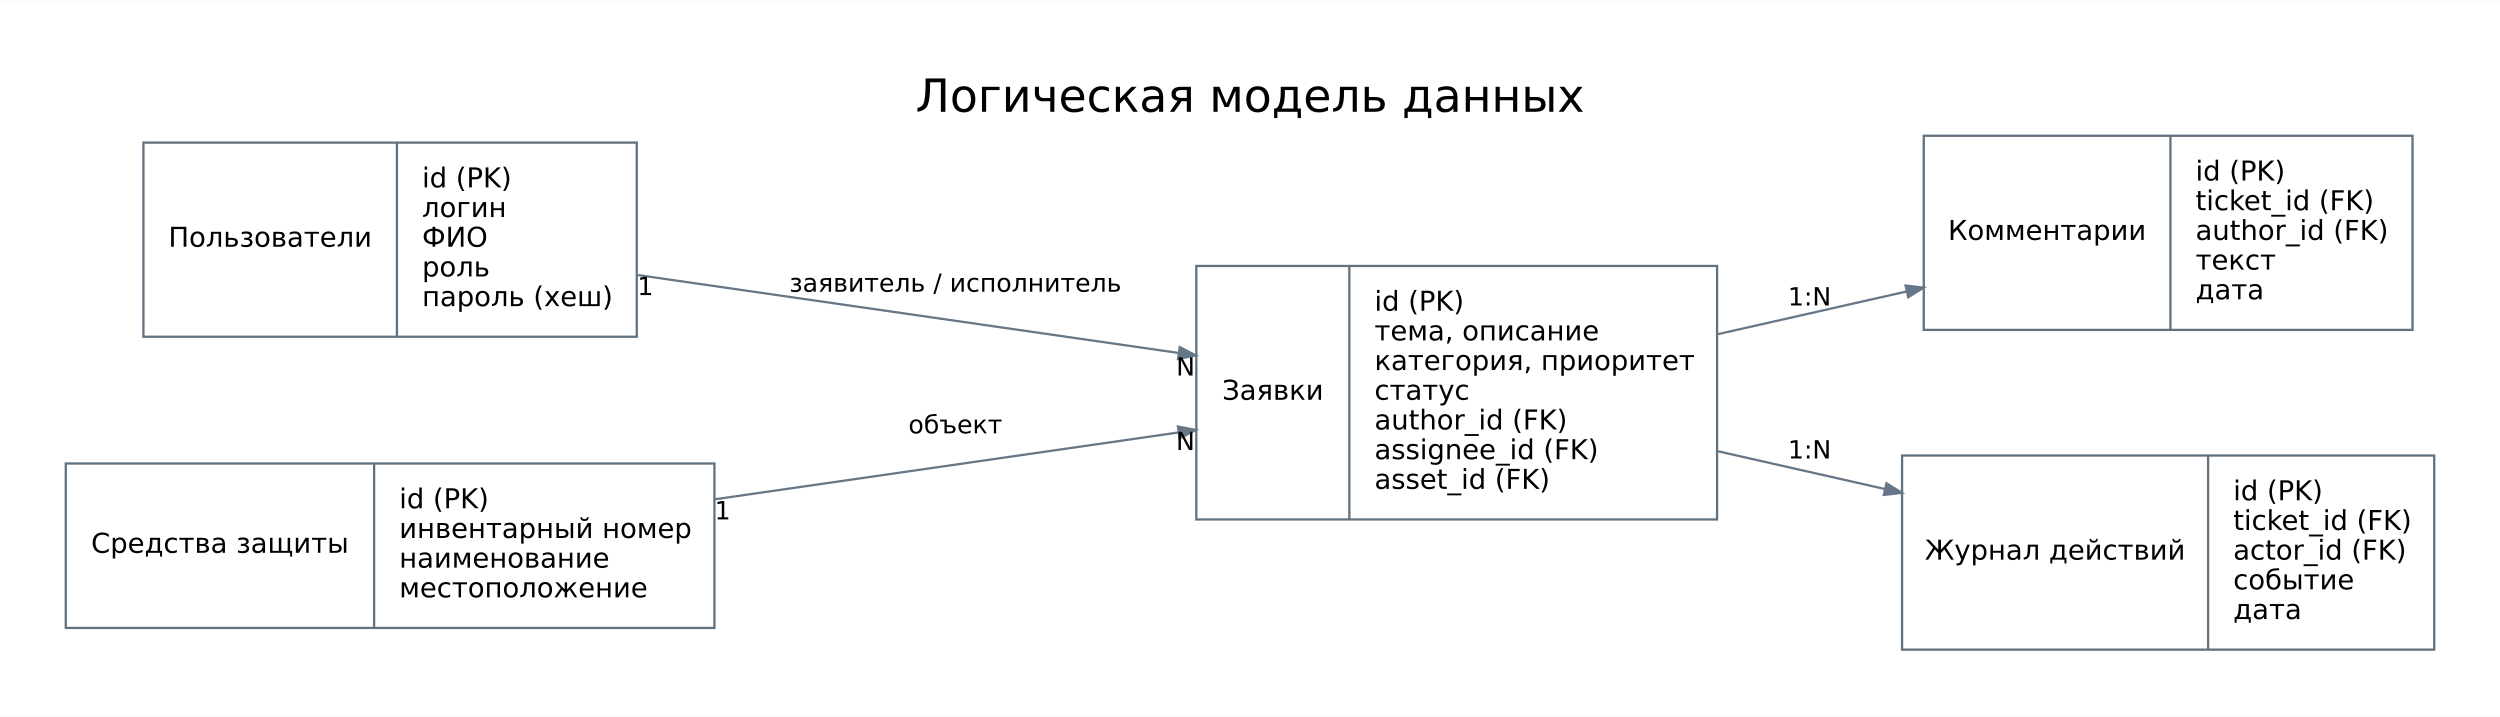
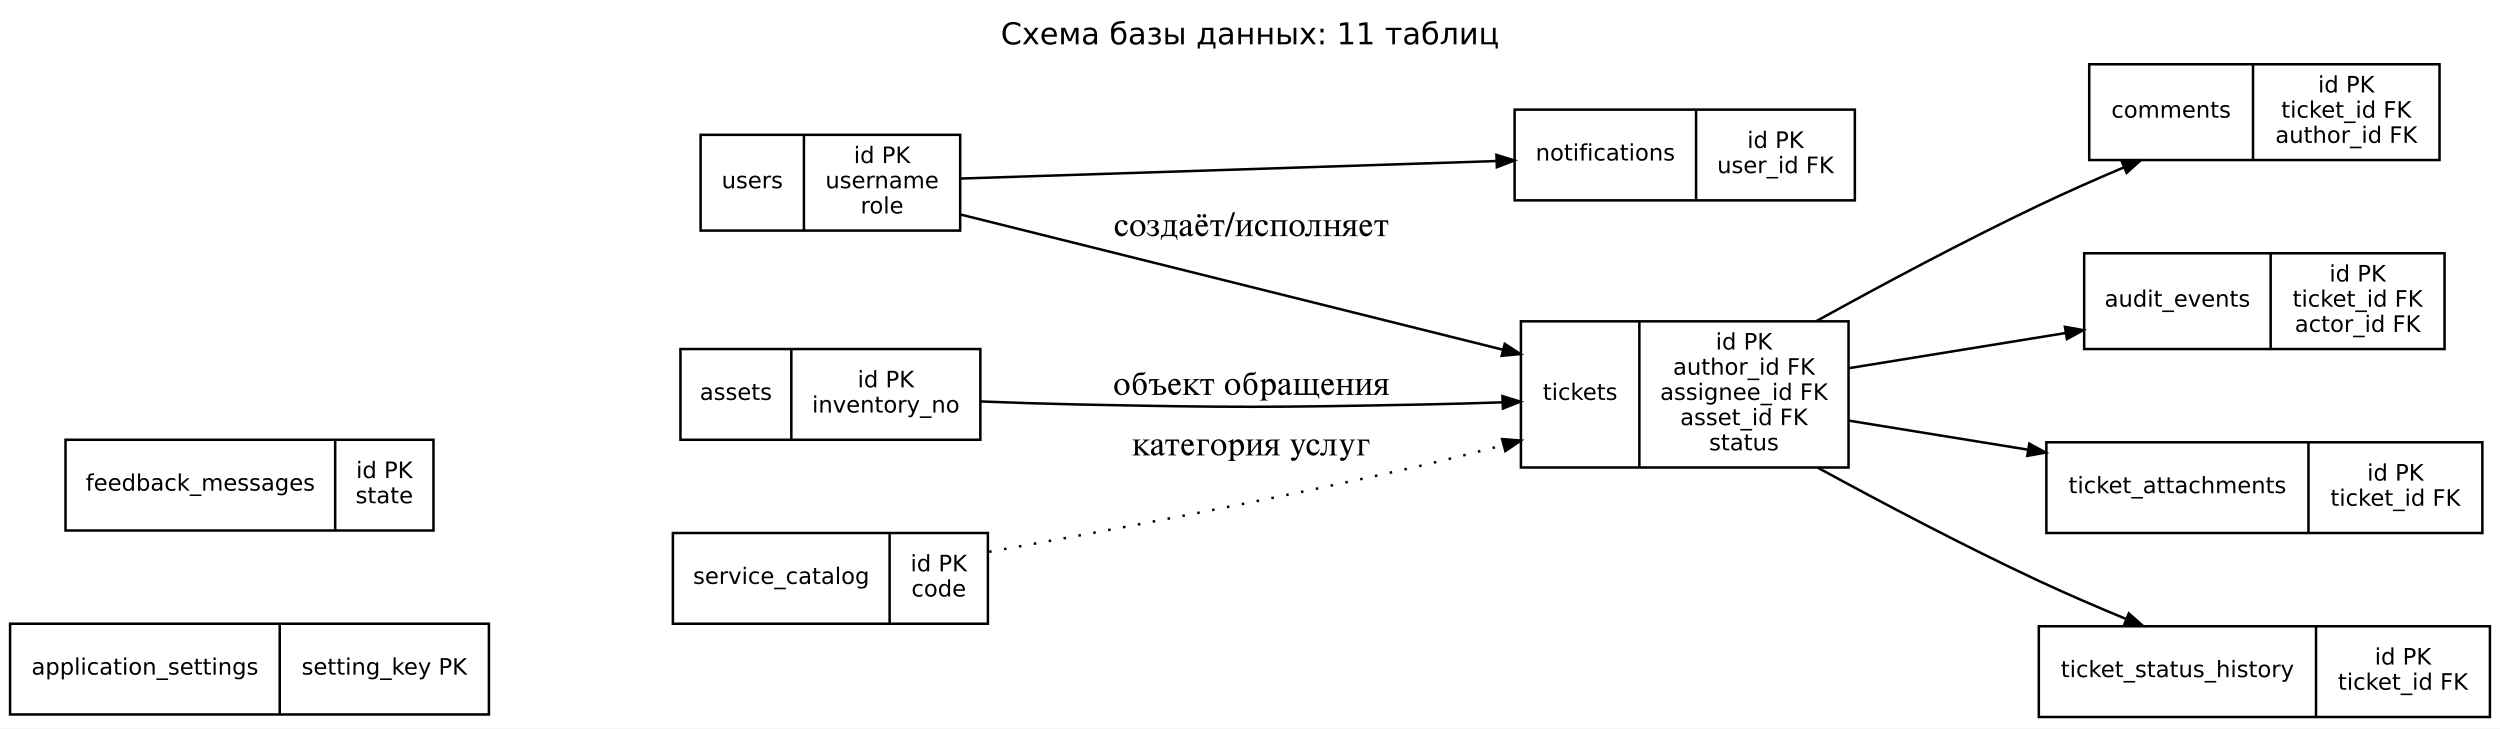
- <svg xmlns="http://www.w3.org/2000/svg" width="1095pt" height="314pt" viewBox="0.00 0.00 1094.60 313.60">
-   <g id="graph0" class="graph" transform="scale(1 1) rotate(0) translate(28.8 284.8)">
-     <polygon fill="white" stroke="transparent" points="-28.8,28.8 -28.8,-284.8 1065.8,-284.8 1065.8,28.8 -28.8,28.8" />
-     <text text-anchor="middle" x="518.5" y="-236" font-family="DejaVu Sans" font-size="20.00">Логическая модель данных</text>
+ <svg xmlns="http://www.w3.org/2000/svg" width="992pt" height="289pt" viewBox="0.00 0.00 992.00 289.00">
+   <g id="graph0" class="graph" transform="scale(1 1) rotate(0) translate(4 285)">
+     <polygon fill="white" stroke="transparent" points="-4,4 -4,-285 988,-285 988,4 -4,4" />
+     <text text-anchor="middle" x="492" y="-267.4" font-family="DejaVu Sans" font-size="12.00">Схема базы данных: 11 таблиц</text>
    <g id="node1" class="node">
-       <polygon fill="none" stroke="#62717e" points="34,-137.5 34,-222.5 250,-222.5 250,-137.5 34,-137.5" />
-       <text text-anchor="middle" x="89.5" y="-176.9" font-family="DejaVu Sans" font-size="12.00">Пользователи</text>
-       <polyline fill="none" stroke="#62717e" points="145,-137.5 145,-222.5 " />
-       <text text-anchor="start" x="156" y="-202.9" font-family="DejaVu Sans" font-size="12.00">id (PK)</text>
-       <text text-anchor="start" x="156" y="-189.9" font-family="DejaVu Sans" font-size="12.00">логин</text>
-       <text text-anchor="start" x="156" y="-176.9" font-family="DejaVu Sans" font-size="12.00">ФИО</text>
-       <text text-anchor="start" x="156" y="-163.9" font-family="DejaVu Sans" font-size="12.00">роль</text>
-       <text text-anchor="start" x="156" y="-150.9" font-family="DejaVu Sans" font-size="12.00">пароль (хеш)</text>
+       <polygon fill="none" stroke="black" points="274,-193.5 274,-231.5 377,-231.5 377,-193.5 274,-193.5" />
+       <text text-anchor="middle" x="294.5" y="-210.3" font-family="DejaVu Sans" font-size="9.00">users</text>
+       <polyline fill="none" stroke="black" points="315,-193.5 315,-231.5 " />
+       <text text-anchor="middle" x="346" y="-220.3" font-family="DejaVu Sans" font-size="9.00">id PK</text>
+       <text text-anchor="middle" x="346" y="-210.3" font-family="DejaVu Sans" font-size="9.00">username</text>
+       <text text-anchor="middle" x="346" y="-200.3" font-family="DejaVu Sans" font-size="9.00">role</text>
    </g>
    <g id="node3" class="node">
-       <polygon fill="none" stroke="#62717e" points="495,-57.5 495,-168.5 723,-168.5 723,-57.5 495,-57.5" />
-       <text text-anchor="middle" x="528.5" y="-109.9" font-family="DejaVu Sans" font-size="12.00">Заявки</text>
-       <polyline fill="none" stroke="#62717e" points="562,-57.5 562,-168.5 " />
-       <text text-anchor="start" x="573" y="-148.9" font-family="DejaVu Sans" font-size="12.00">id (PK)</text>
-       <text text-anchor="start" x="573" y="-135.9" font-family="DejaVu Sans" font-size="12.00">тема, описание</text>
-       <text text-anchor="start" x="573" y="-122.9" font-family="DejaVu Sans" font-size="12.00">категория, приоритет</text>
-       <text text-anchor="start" x="573" y="-109.9" font-family="DejaVu Sans" font-size="12.00">статус</text>
-       <text text-anchor="start" x="573" y="-96.9" font-family="DejaVu Sans" font-size="12.00">author_id (FK)</text>
-       <text text-anchor="start" x="573" y="-83.9" font-family="DejaVu Sans" font-size="12.00">assignee_id (FK)</text>
-       <text text-anchor="start" x="573" y="-70.9" font-family="DejaVu Sans" font-size="12.00">asset_id (FK)</text>
+       <polygon fill="none" stroke="black" points="599.5,-99.5 599.5,-157.5 729.5,-157.5 729.5,-99.5 599.5,-99.5" />
+       <text text-anchor="middle" x="623" y="-126.3" font-family="DejaVu Sans" font-size="9.00">tickets</text>
+       <polyline fill="none" stroke="black" points="646.5,-99.5 646.5,-157.5 " />
+       <text text-anchor="middle" x="688" y="-146.3" font-family="DejaVu Sans" font-size="9.00">id PK</text>
+       <text text-anchor="middle" x="688" y="-136.3" font-family="DejaVu Sans" font-size="9.00">author_id FK</text>
+       <text text-anchor="middle" x="688" y="-126.3" font-family="DejaVu Sans" font-size="9.00">assignee_id FK</text>
+       <text text-anchor="middle" x="688" y="-116.3" font-family="DejaVu Sans" font-size="9.00">asset_id FK</text>
+       <text text-anchor="middle" x="688" y="-106.3" font-family="DejaVu Sans" font-size="9.00">status</text>
    </g>
    <g id="edge1" class="edge">
-       <path fill="none" stroke="#667788" d="M250.26,-164.54C321.06,-154.34 413.93,-140.96 487.3,-130.39" />
-       <polygon fill="#667788" stroke="#667788" points="487.74,-132.98 494.79,-129.31 486.99,-127.78 487.74,-132.98" />
-       <text text-anchor="middle" x="389.5" y="-157.2" font-family="DejaVu Sans" font-size="11.00">заявитель / исполнитель</text>
-       <text text-anchor="middle" x="490.29" y="-120.51" font-family="DejaVu Sans" font-size="11.00">N</text>
-       <text text-anchor="middle" x="253.76" y="-155.74" font-family="DejaVu Sans" font-size="11.00">1</text>
+       <path fill="none" stroke="black" d="M377.32,-199.83C434.53,-185.57 527.9,-162.3 592.35,-146.23" />
+       <polygon fill="black" stroke="black" points="593.08,-148.58 599.28,-144.51 591.89,-143.82 593.08,-148.58" />
+       <text text-anchor="middle" x="492.5" y="-191.3" font-family="Times,serif" font-size="14.00">создаёт/исполняет</text>
+     </g>
+     <g id="node10" class="node">
+       <polygon fill="none" stroke="black" points="597,-205.5 597,-241.5 732,-241.5 732,-205.5 597,-205.5" />
+       <text text-anchor="middle" x="633" y="-221.3" font-family="DejaVu Sans" font-size="9.00">notifications</text>
+       <polyline fill="none" stroke="black" points="669,-205.5 669,-241.5 " />
+       <text text-anchor="middle" x="700.5" y="-226.3" font-family="DejaVu Sans" font-size="9.00">id PK</text>
+       <text text-anchor="middle" x="700.5" y="-216.3" font-family="DejaVu Sans" font-size="9.00">user_id FK</text>
+     </g>
+     <g id="edge7" class="edge">
+       <path fill="none" stroke="black" d="M377.32,-214.16C433.71,-216 525.22,-218.99 589.55,-221.09" />
+       <polygon fill="black" stroke="black" points="589.79,-223.55 596.86,-221.32 589.95,-218.65 589.79,-223.55" />
    </g>
    <g id="node2" class="node">
-       <polygon fill="none" stroke="#62717e" points="0,-10 0,-82 284,-82 284,-10 0,-10" />
-       <text text-anchor="middle" x="67.5" y="-42.9" font-family="DejaVu Sans" font-size="12.00">Средства защиты</text>
-       <polyline fill="none" stroke="#62717e" points="135,-10 135,-82 " />
-       <text text-anchor="start" x="146" y="-62.4" font-family="DejaVu Sans" font-size="12.00">id (PK)</text>
-       <text text-anchor="start" x="146" y="-49.4" font-family="DejaVu Sans" font-size="12.00">инвентарный номер</text>
-       <text text-anchor="start" x="146" y="-36.4" font-family="DejaVu Sans" font-size="12.00">наименование</text>
-       <text text-anchor="start" x="146" y="-23.4" font-family="DejaVu Sans" font-size="12.00">местоположение</text>
+       <polygon fill="none" stroke="black" points="266,-110.5 266,-146.5 385,-146.5 385,-110.5 266,-110.5" />
+       <text text-anchor="middle" x="288" y="-126.3" font-family="DejaVu Sans" font-size="9.00">assets</text>
+       <polyline fill="none" stroke="black" points="310,-110.5 310,-146.5 " />
+       <text text-anchor="middle" x="347.5" y="-131.3" font-family="DejaVu Sans" font-size="9.00">id PK</text>
+       <text text-anchor="middle" x="347.5" y="-121.3" font-family="DejaVu Sans" font-size="9.00">inventory_no</text>
    </g>
    <g id="edge2" class="edge">
-       <path fill="none" stroke="#667788" d="M284.09,-66.33C348.94,-75.67 425.07,-86.64 487.22,-95.6" />
-       <polygon fill="#667788" stroke="#667788" points="486.93,-98.21 494.73,-96.68 487.68,-93.01 486.93,-98.21" />
-       <text text-anchor="middle" x="389.5" y="-95.2" font-family="DejaVu Sans" font-size="11.00">объект</text>
-       <text text-anchor="middle" x="490.23" y="-87.88" font-family="DejaVu Sans" font-size="11.00">N</text>
-       <text text-anchor="middle" x="287.59" y="-57.53" font-family="DejaVu Sans" font-size="11.00">1</text>
+       <path fill="none" stroke="black" d="M385.01,-125.71C397.85,-125.21 411.38,-124.76 424,-124.5 484.88,-123.25 500.12,-123.31 561,-124.5 571.05,-124.7 581.66,-125 592.09,-125.36" />
+       <polygon fill="black" stroke="black" points="592.18,-127.81 599.27,-125.61 592.36,-122.91 592.18,-127.81" />
+       <text text-anchor="middle" x="492.5" y="-128.3" font-family="Times,serif" font-size="14.00">объект обращения</text>
    </g>
    <g id="node4" class="node">
-       <polygon fill="none" stroke="#62717e" points="813.5,-140.5 813.5,-225.5 1027.5,-225.5 1027.5,-140.5 813.5,-140.5" />
-       <text text-anchor="middle" x="867.5" y="-179.9" font-family="DejaVu Sans" font-size="12.00">Комментарии</text>
-       <polyline fill="none" stroke="#62717e" points="921.5,-140.5 921.5,-225.5 " />
-       <text text-anchor="start" x="932.5" y="-205.9" font-family="DejaVu Sans" font-size="12.00">id (PK)</text>
-       <text text-anchor="start" x="932.5" y="-192.9" font-family="DejaVu Sans" font-size="12.00">ticket_id (FK)</text>
-       <text text-anchor="start" x="932.5" y="-179.9" font-family="DejaVu Sans" font-size="12.00">author_id (FK)</text>
-       <text text-anchor="start" x="932.5" y="-166.9" font-family="DejaVu Sans" font-size="12.00">текст</text>
-       <text text-anchor="start" x="932.5" y="-153.9" font-family="DejaVu Sans" font-size="12.00">дата</text>
+       <polygon fill="none" stroke="black" points="825,-221.5 825,-259.5 964,-259.5 964,-221.5 825,-221.5" />
+       <text text-anchor="middle" x="857.5" y="-238.3" font-family="DejaVu Sans" font-size="9.00">comments</text>
+       <polyline fill="none" stroke="black" points="890,-221.5 890,-259.5 " />
+       <text text-anchor="middle" x="927" y="-248.3" font-family="DejaVu Sans" font-size="9.00">id PK</text>
+       <text text-anchor="middle" x="927" y="-238.3" font-family="DejaVu Sans" font-size="9.00">ticket_id FK</text>
+       <text text-anchor="middle" x="927" y="-228.3" font-family="DejaVu Sans" font-size="9.00">author_id FK</text>
    </g>
    <g id="edge3" class="edge">
-       <path fill="none" stroke="#667788" d="M723.05,-138.57C750.04,-144.67 778.86,-151.19 805.88,-157.3" />
-       <polygon fill="#667788" stroke="#667788" points="805.55,-159.92 813.45,-159.01 806.71,-154.8 805.55,-159.92" />
-       <text text-anchor="middle" x="763.5" y="-151.2" font-family="DejaVu Sans" font-size="11.00">1:N</text>
+       <path fill="none" stroke="black" d="M716.89,-157.67C742.97,-172.09 775.34,-189.37 805,-203.5 815.81,-208.65 827.53,-213.82 838.79,-218.61" />
+       <polygon fill="black" stroke="black" points="837.95,-220.91 845.36,-221.37 839.86,-216.4 837.95,-220.91" />
    </g>
    <g id="node5" class="node">
-       <polygon fill="none" stroke="#62717e" points="804,-0.5 804,-85.5 1037,-85.5 1037,-0.5 804,-0.5" />
-       <text text-anchor="middle" x="871" y="-39.9" font-family="DejaVu Sans" font-size="12.00">Журнал действий</text>
-       <polyline fill="none" stroke="#62717e" points="938,-0.5 938,-85.5 " />
-       <text text-anchor="start" x="949" y="-65.9" font-family="DejaVu Sans" font-size="12.00">id (PK)</text>
-       <text text-anchor="start" x="949" y="-52.9" font-family="DejaVu Sans" font-size="12.00">ticket_id (FK)</text>
-       <text text-anchor="start" x="949" y="-39.9" font-family="DejaVu Sans" font-size="12.00">actor_id (FK)</text>
-       <text text-anchor="start" x="949" y="-26.9" font-family="DejaVu Sans" font-size="12.00">событие</text>
-       <text text-anchor="start" x="949" y="-13.9" font-family="DejaVu Sans" font-size="12.00">дата</text>
+       <polygon fill="none" stroke="black" points="823,-146.5 823,-184.5 966,-184.5 966,-146.5 823,-146.5" />
+       <text text-anchor="middle" x="860" y="-163.3" font-family="DejaVu Sans" font-size="9.00">audit_events</text>
+       <polyline fill="none" stroke="black" points="897,-146.5 897,-184.5 " />
+       <text text-anchor="middle" x="931.5" y="-173.3" font-family="DejaVu Sans" font-size="9.00">id PK</text>
+       <text text-anchor="middle" x="931.5" y="-163.3" font-family="DejaVu Sans" font-size="9.00">ticket_id FK</text>
+       <text text-anchor="middle" x="931.5" y="-153.3" font-family="DejaVu Sans" font-size="9.00">actor_id FK</text>
    </g>
    <g id="edge4" class="edge">
-       <path fill="none" stroke="#667788" d="M723.05,-87.43C746.92,-82.03 772.21,-76.31 796.42,-70.84" />
-       <polygon fill="#667788" stroke="#667788" points="797.17,-73.36 803.9,-69.15 796.01,-68.24 797.17,-73.36" />
-       <text text-anchor="middle" x="763.5" y="-84.2" font-family="DejaVu Sans" font-size="11.00">1:N</text>
+       <path fill="none" stroke="black" d="M729.62,-138.91C756.33,-143.24 787.6,-148.31 815.61,-152.86" />
+       <polygon fill="black" stroke="black" points="815.36,-155.3 822.66,-154 816.15,-150.46 815.36,-155.3" />
+     </g>
+     <g id="node8" class="node">
+       <polygon fill="none" stroke="black" points="808,-73.5 808,-109.5 981,-109.5 981,-73.5 808,-73.5" />
+       <text text-anchor="middle" x="860" y="-89.3" font-family="DejaVu Sans" font-size="9.00">ticket_attachments</text>
+       <polyline fill="none" stroke="black" points="912,-73.5 912,-109.5 " />
+       <text text-anchor="middle" x="946.5" y="-94.3" font-family="DejaVu Sans" font-size="9.00">id PK</text>
+       <text text-anchor="middle" x="946.5" y="-84.3" font-family="DejaVu Sans" font-size="9.00">ticket_id FK</text>
+     </g>
+     <g id="edge5" class="edge">
+       <path fill="none" stroke="black" d="M729.62,-118.09C751.68,-114.52 776.84,-110.43 800.71,-106.56" />
+       <polygon fill="black" stroke="black" points="801.22,-108.96 807.74,-105.42 800.44,-104.12 801.22,-108.96" />
+     </g>
+     <g id="node9" class="node">
+       <polygon fill="none" stroke="black" points="805,-0.5 805,-36.5 984,-36.5 984,-0.5 805,-0.5" />
+       <text text-anchor="middle" x="860" y="-16.3" font-family="DejaVu Sans" font-size="9.00">ticket_status_history</text>
+       <polyline fill="none" stroke="black" points="915,-0.5 915,-36.5 " />
+       <text text-anchor="middle" x="949.5" y="-21.3" font-family="DejaVu Sans" font-size="9.00">id PK</text>
+       <text text-anchor="middle" x="949.5" y="-11.3" font-family="DejaVu Sans" font-size="9.00">ticket_id FK</text>
+     </g>
+     <g id="edge6" class="edge">
+       <path fill="none" stroke="black" d="M717.2,-99.47C743.22,-85.27 775.44,-68.31 805,-54.5 816.06,-49.34 828.06,-44.17 839.57,-39.42" />
+       <polygon fill="black" stroke="black" points="840.72,-41.6 846.27,-36.68 838.86,-37.06 840.72,-41.6" />
+     </g>
+     <g id="node6" class="node">
+       <polygon fill="none" stroke="black" points="263,-37.5 263,-73.5 388,-73.5 388,-37.5 263,-37.5" />
+       <text text-anchor="middle" x="306" y="-53.3" font-family="DejaVu Sans" font-size="9.00">service_catalog</text>
+       <polyline fill="none" stroke="black" points="349,-37.5 349,-73.5 " />
+       <text text-anchor="middle" x="368.5" y="-58.3" font-family="DejaVu Sans" font-size="9.00">id PK</text>
+       <text text-anchor="middle" x="368.5" y="-48.3" font-family="DejaVu Sans" font-size="9.00">code</text>
+     </g>
+     <g id="edge8" class="edge">
+       <path fill="none" stroke="black" stroke-dasharray="1,5" d="M388.49,-66.05C435.92,-74.45 502.85,-87 561,-100.5 571.24,-102.88 582.01,-105.59 592.56,-108.36" />
+       <polygon fill="black" stroke="black" points="592.05,-110.76 599.45,-110.19 593.31,-106.02 592.05,-110.76" />
+       <text text-anchor="middle" x="492.5" y="-104.3" font-family="Times,serif" font-size="14.00">категория услуг</text>
+     </g>
+     <g id="node7" class="node">
+       <polygon fill="none" stroke="black" points="22,-74.5 22,-110.5 168,-110.5 168,-74.5 22,-74.5" />
+       <text text-anchor="middle" x="75.5" y="-90.3" font-family="DejaVu Sans" font-size="9.00">feedback_messages</text>
+       <polyline fill="none" stroke="black" points="129,-74.5 129,-110.5 " />
+       <text text-anchor="middle" x="148.5" y="-95.3" font-family="DejaVu Sans" font-size="9.00">id PK</text>
+       <text text-anchor="middle" x="148.5" y="-85.3" font-family="DejaVu Sans" font-size="9.00">state</text>
+     </g>
+     <g id="node11" class="node">
+       <polygon fill="none" stroke="black" points="0,-1.5 0,-37.5 190,-37.5 190,-1.5 0,-1.5" />
+       <text text-anchor="middle" x="53.5" y="-17.3" font-family="DejaVu Sans" font-size="9.00">application_settings</text>
+       <polyline fill="none" stroke="black" points="107,-1.5 107,-37.5 " />
+       <text text-anchor="middle" x="148.5" y="-17.3" font-family="DejaVu Sans" font-size="9.00">setting_key PK</text>
    </g>
  </g>
</svg>
